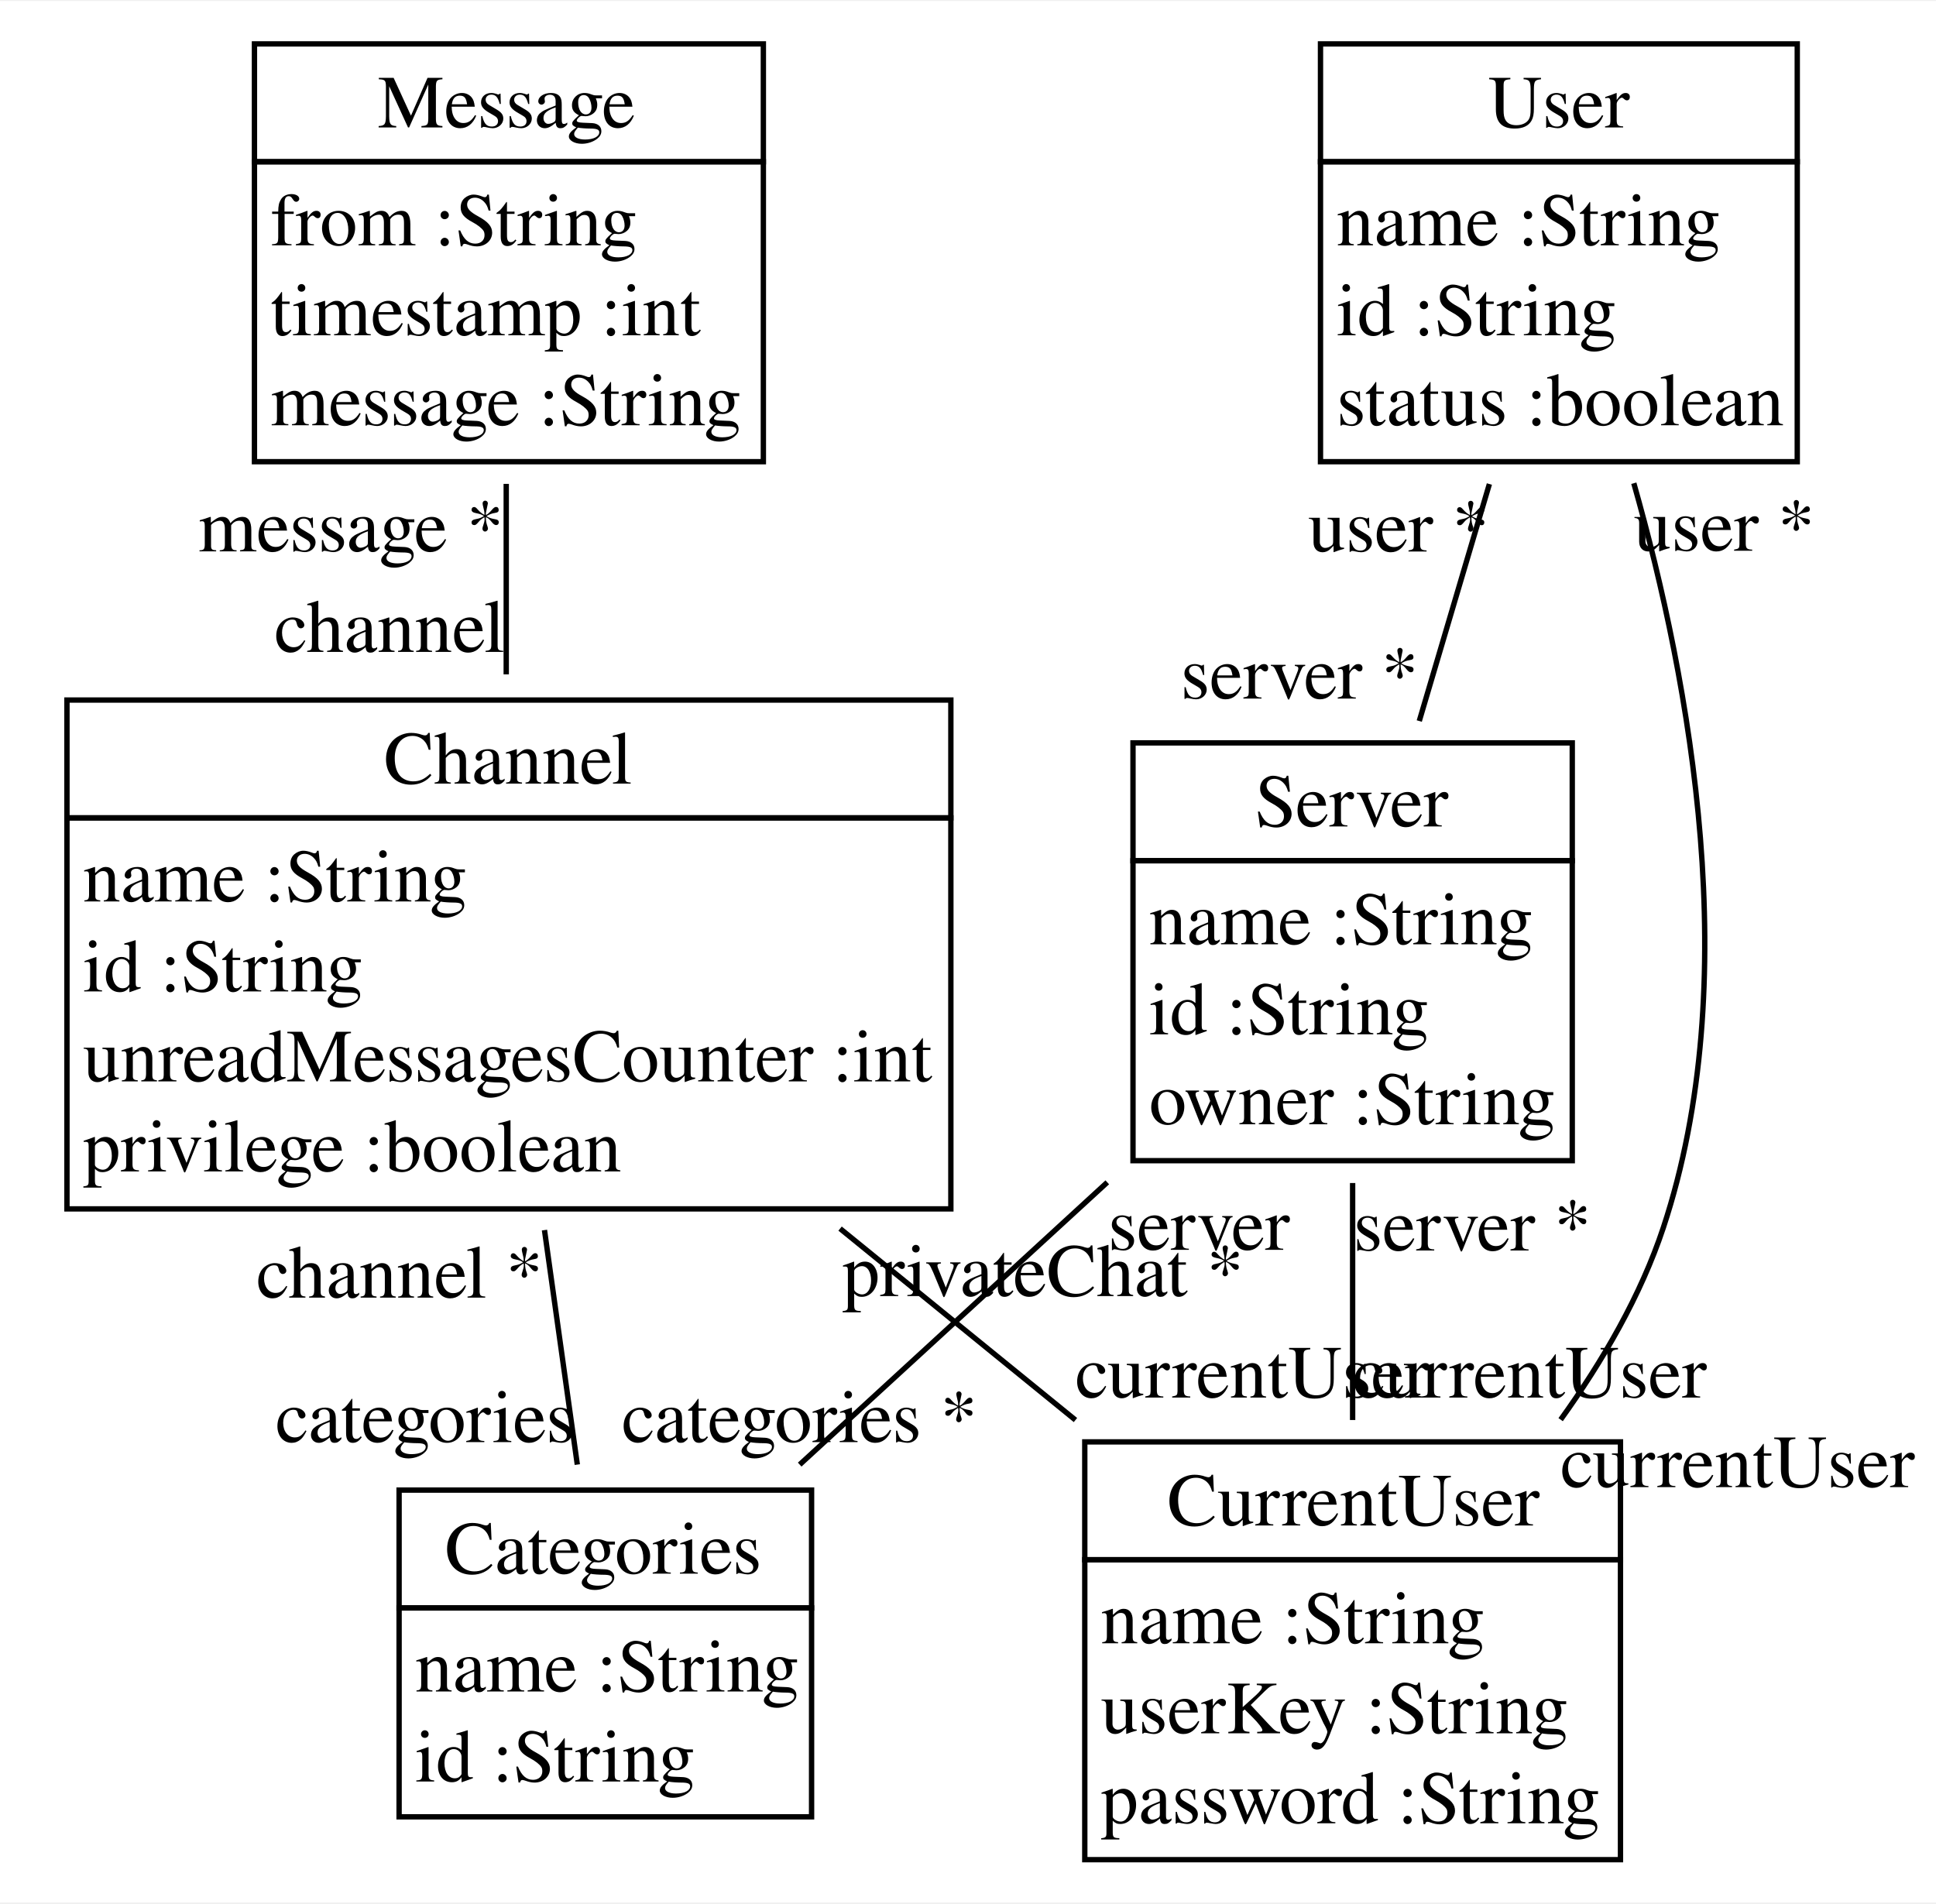
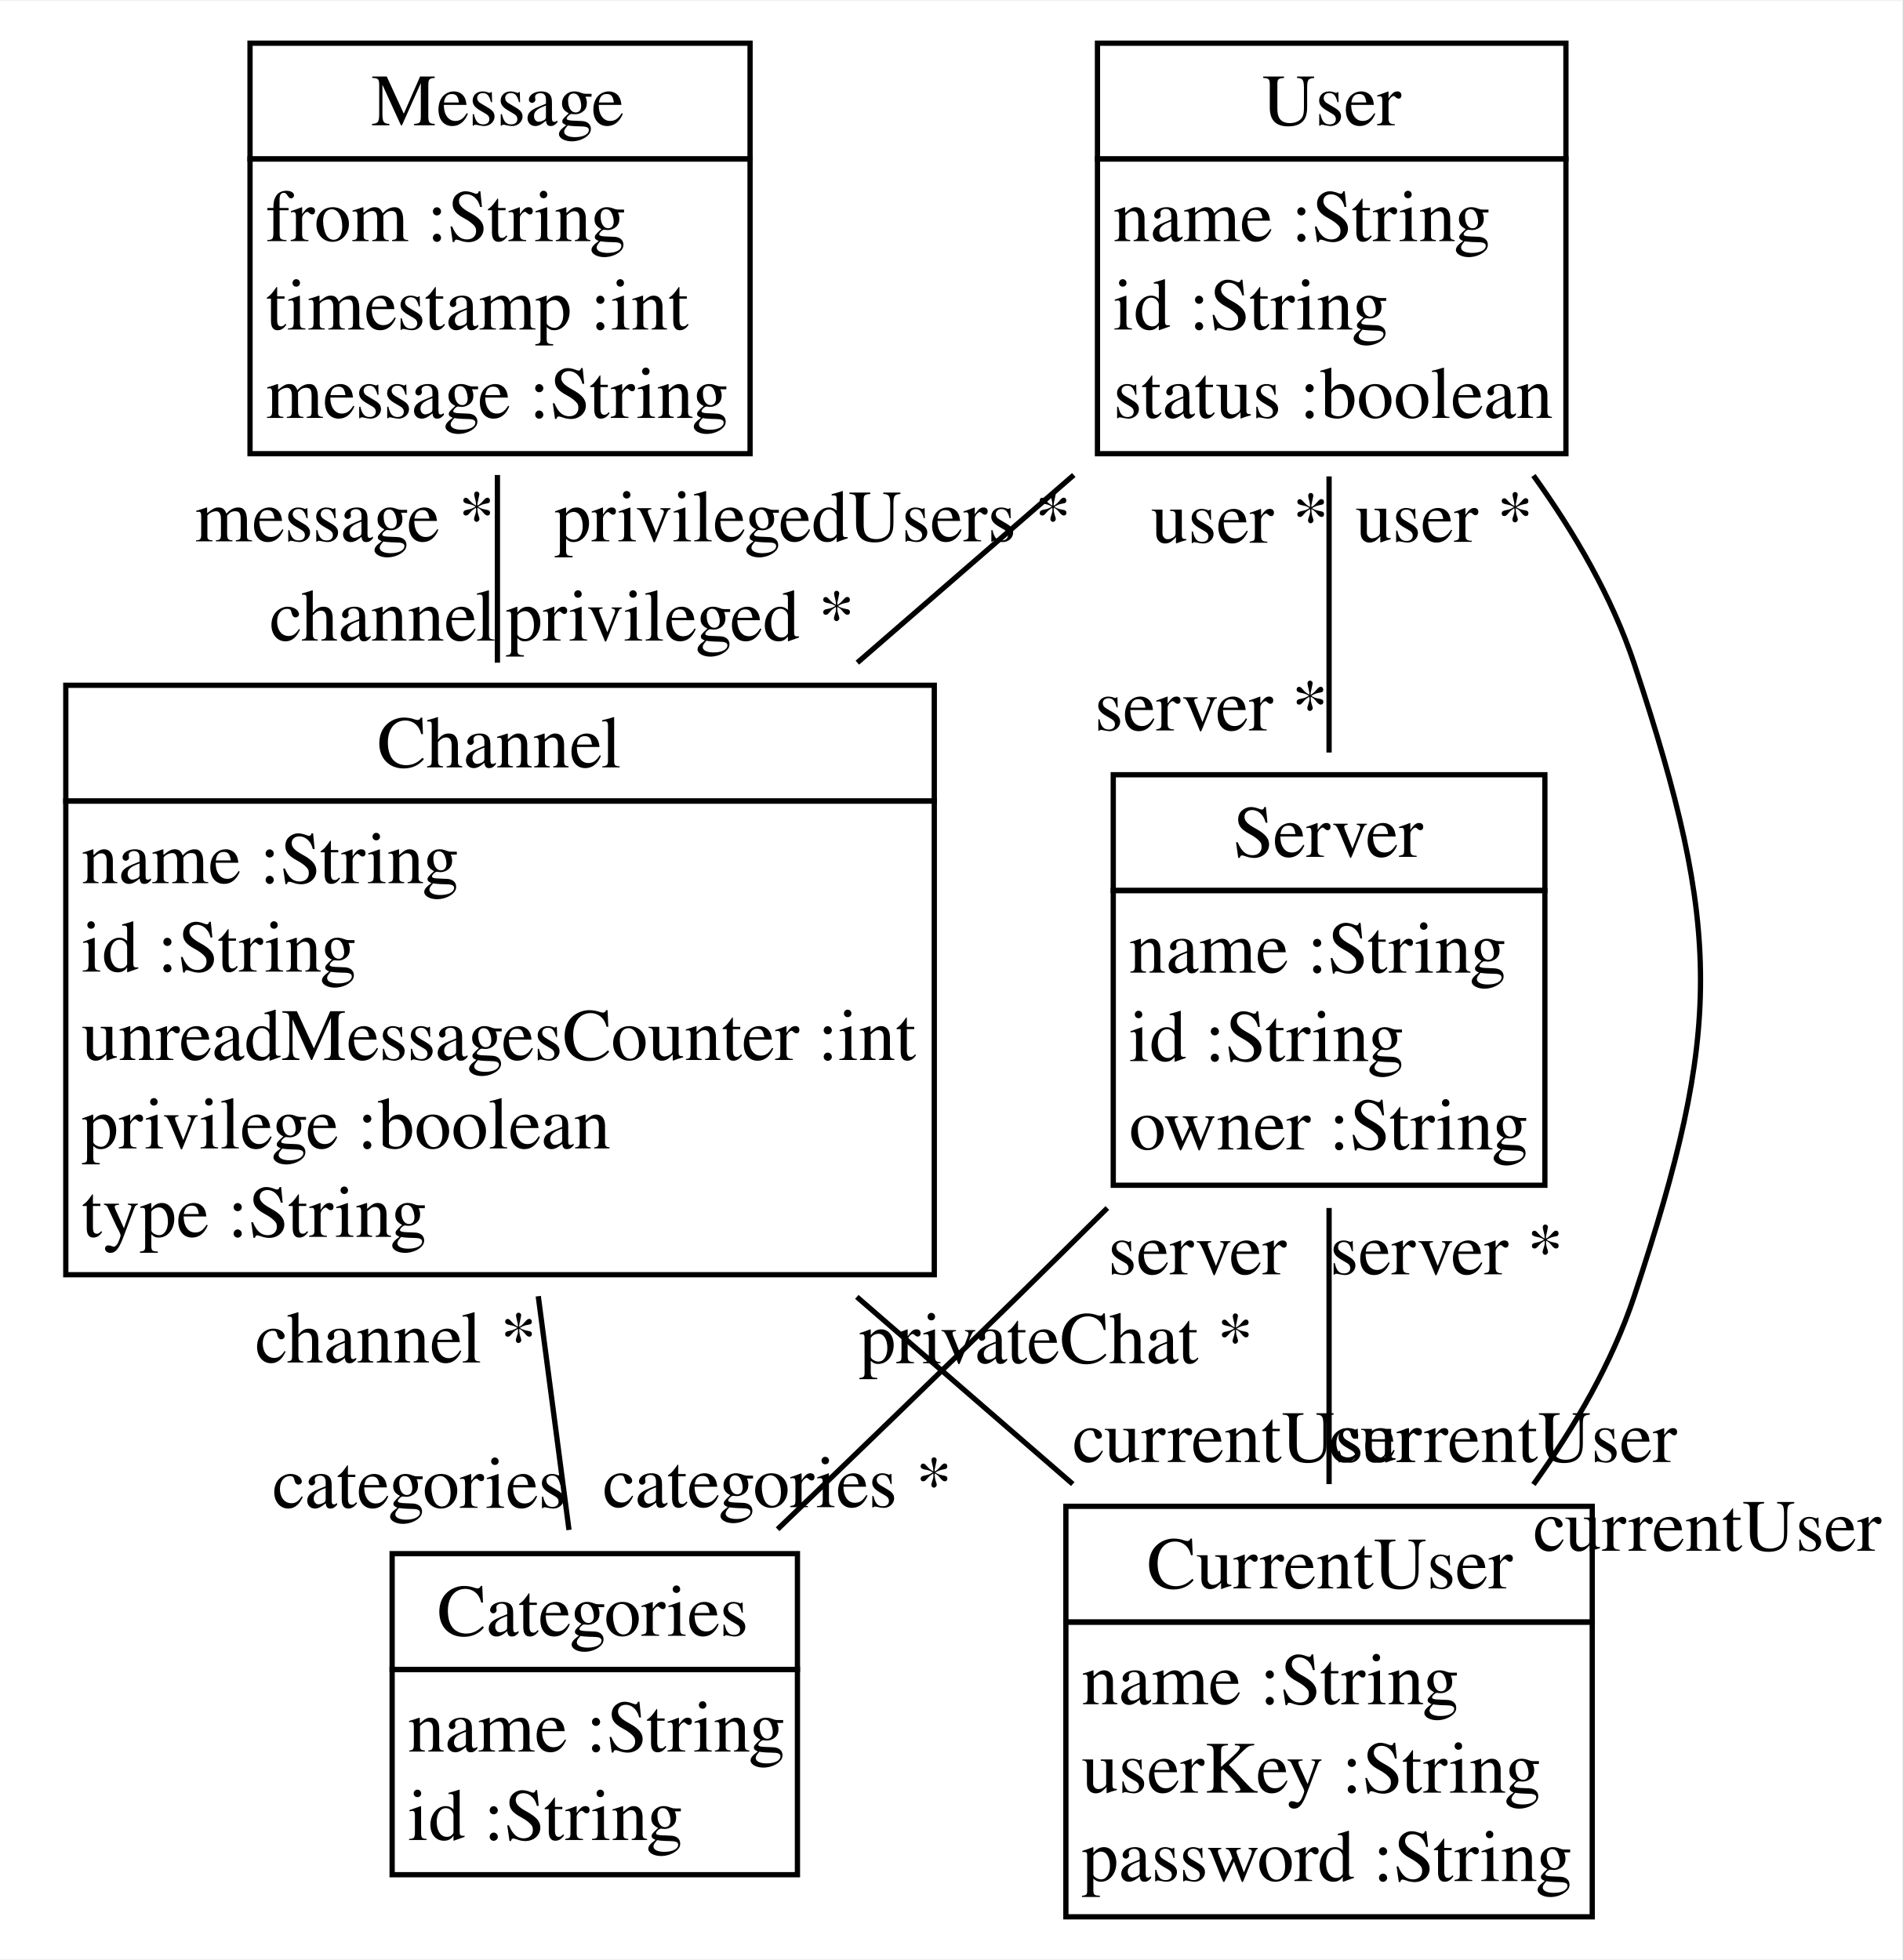
- <svg xmlns="http://www.w3.org/2000/svg" width="361px" height="355px" viewBox="0.00 0.00 361.40 355.00">
-   <g id="graph0" class="graph" transform="scale(1.0 1.0) rotate(0) translate(4 351)">
-     <polygon fill="white" stroke="transparent" points="-4,4 -4,-351 357.4,-351 357.4,4 -4,4" />
+ <svg xmlns="http://www.w3.org/2000/svg" width="361px" height="372px" viewBox="0.00 0.00 361.40 372.00">
+   <g id="graph0" class="graph" transform="scale(1.0 1.0) rotate(0) translate(4 368)">
+     <polygon fill="white" stroke="transparent" points="-4,4 -4,-368 357.4,-368 357.4,4 -4,4" />
    <g id="node1" class="node">
      <polygon fill="none" stroke="black" points="70.5,-51 70.5,-73 147.5,-73 147.5,-51 70.5,-51" />
      <text text-anchor="start" x="79.07" y="-57.4" font-family="Times,serif" font-size="14.00">Categories</text>
      <polygon fill="none" stroke="black" points="70.5,-12 70.5,-51 147.5,-51 147.5,-12 70.5,-12" />
      <text text-anchor="start" x="73.5" y="-35.4" font-family="Times,serif" font-size="14.00">name :String</text>
      <text text-anchor="start" x="73.5" y="-18.6" font-family="Times,serif" font-size="14.00">id :String</text>
    </g>
    <g id="node2" class="node">
-       <polygon fill="none" stroke="black" points="8.5,-198.5 8.5,-220.5 173.5,-220.5 173.5,-198.5 8.5,-198.5" />
-       <text text-anchor="start" x="67.67" y="-204.9" font-family="Times,serif" font-size="14.00">Channel</text>
-       <polygon fill="none" stroke="black" points="8.5,-125.5 8.5,-198.5 173.5,-198.5 173.5,-125.5 8.5,-125.5" />
-       <text text-anchor="start" x="11.5" y="-182.9" font-family="Times,serif" font-size="14.00">name :String</text>
-       <text text-anchor="start" x="11.5" y="-166.1" font-family="Times,serif" font-size="14.00">id :String</text>
-       <text text-anchor="start" x="11.5" y="-149.3" font-family="Times,serif" font-size="14.00">unreadMessagesCounter :int</text>
-       <text text-anchor="start" x="11.5" y="-132.5" font-family="Times,serif" font-size="14.00">privilege :boolean</text>
+       <polygon fill="none" stroke="black" points="8.5,-216 8.5,-238 173.5,-238 173.5,-216 8.5,-216" />
+       <text text-anchor="start" x="67.67" y="-222.4" font-family="Times,serif" font-size="14.00">Channel</text>
+       <polygon fill="none" stroke="black" points="8.5,-126 8.5,-216 173.5,-216 173.5,-126 8.5,-126" />
+       <text text-anchor="start" x="11.5" y="-200.4" font-family="Times,serif" font-size="14.00">name :String</text>
+       <text text-anchor="start" x="11.5" y="-183.6" font-family="Times,serif" font-size="14.00">id :String</text>
+       <text text-anchor="start" x="11.5" y="-166.8" font-family="Times,serif" font-size="14.00">unreadMessagesCounter :int</text>
+       <text text-anchor="start" x="11.5" y="-150" font-family="Times,serif" font-size="14.00">privilege :boolean</text>
+       <text text-anchor="start" x="11.5" y="-133.2" font-family="Times,serif" font-size="14.00">type :String</text>
    </g>
    <g id="edge1" class="edge">
-       <path fill="none" stroke="black" d="M103.77,-77.76C101.9,-91.15 99.7,-106.83 97.64,-121.54" />
-       <text text-anchor="middle" x="70.62" y="-108.94" font-family="Times,serif" font-size="14.00">channel *</text>
-       <text text-anchor="middle" x="75.4" y="-81.96" font-family="Times,serif" font-size="14.00">categories</text>
+       <path fill="none" stroke="black" d="M104.1,-77.51C102.34,-90.9 100.26,-106.73 98.26,-121.92" />
+       <text text-anchor="middle" x="71.25" y="-109.32" font-family="Times,serif" font-size="14.00">channel *</text>
+       <text text-anchor="middle" x="75.72" y="-81.71" font-family="Times,serif" font-size="14.00">categories</text>
    </g>
    <g id="node5" class="node">
-       <polygon fill="none" stroke="black" points="207.5,-190.5 207.5,-212.5 289.5,-212.5 289.5,-190.5 207.5,-190.5" />
-       <text text-anchor="start" x="230.23" y="-196.9" font-family="Times,serif" font-size="14.00">Server</text>
-       <polygon fill="none" stroke="black" points="207.5,-134.5 207.5,-190.5 289.5,-190.5 289.5,-134.5 207.5,-134.5" />
-       <text text-anchor="start" x="210.5" y="-174.9" font-family="Times,serif" font-size="14.00">name :String</text>
-       <text text-anchor="start" x="210.5" y="-158.1" font-family="Times,serif" font-size="14.00">id :String</text>
-       <text text-anchor="start" x="210.5" y="-141.3" font-family="Times,serif" font-size="14.00">owner :String</text>
+       <polygon fill="none" stroke="black" points="207.5,-199 207.5,-221 289.5,-221 289.5,-199 207.5,-199" />
+       <text text-anchor="start" x="230.23" y="-205.4" font-family="Times,serif" font-size="14.00">Server</text>
+       <polygon fill="none" stroke="black" points="207.5,-143 207.5,-199 289.5,-199 289.5,-143 207.5,-143" />
+       <text text-anchor="start" x="210.5" y="-183.4" font-family="Times,serif" font-size="14.00">name :String</text>
+       <text text-anchor="start" x="210.5" y="-166.6" font-family="Times,serif" font-size="14.00">id :String</text>
+       <text text-anchor="start" x="210.5" y="-149.8" font-family="Times,serif" font-size="14.00">owner :String</text>
    </g>
    <g id="edge2" class="edge">
-       <path fill="none" stroke="black" d="M145.28,-77.76C162.86,-93.9 184.08,-113.37 202.7,-130.46" />
-       <text text-anchor="middle" x="219.8" y="-117.86" font-family="Times,serif" font-size="14.00">server</text>
-       <text text-anchor="middle" x="145.28" y="-81.96" font-family="Times,serif" font-size="14.00">categories *</text>
+       <path fill="none" stroke="black" d="M143.73,-77.64C157.99,-91.34 174.59,-107.37 189.5,-122 194.98,-127.38 200.72,-133.06 206.38,-138.68" />
+       <text text-anchor="middle" x="223.47" y="-126.08" font-family="Times,serif" font-size="14.00">server</text>
+       <text text-anchor="middle" x="143.73" y="-81.84" font-family="Times,serif" font-size="14.00">categories *</text>
    </g>
    <g id="node4" class="node">
-       <polygon fill="none" stroke="black" points="43.5,-321 43.5,-343 138.5,-343 138.5,-321 43.5,-321" />
-       <text text-anchor="start" x="66.51" y="-327.4" font-family="Times,serif" font-size="14.00">Message</text>
-       <polygon fill="none" stroke="black" points="43.5,-265 43.5,-321 138.5,-321 138.5,-265 43.5,-265" />
-       <text text-anchor="start" x="46.5" y="-305.4" font-family="Times,serif" font-size="14.00">from :String</text>
-       <text text-anchor="start" x="46.5" y="-288.6" font-family="Times,serif" font-size="14.00">timestamp :int</text>
-       <text text-anchor="start" x="46.5" y="-271.8" font-family="Times,serif" font-size="14.00">message :String</text>
+       <polygon fill="none" stroke="black" points="43.5,-338 43.5,-360 138.5,-360 138.5,-338 43.5,-338" />
+       <text text-anchor="start" x="66.51" y="-344.4" font-family="Times,serif" font-size="14.00">Message</text>
+       <polygon fill="none" stroke="black" points="43.5,-282 43.5,-338 138.5,-338 138.5,-282 43.5,-282" />
+       <text text-anchor="start" x="46.5" y="-322.4" font-family="Times,serif" font-size="14.00">from :String</text>
+       <text text-anchor="start" x="46.5" y="-305.6" font-family="Times,serif" font-size="14.00">timestamp :int</text>
+       <text text-anchor="start" x="46.5" y="-288.8" font-family="Times,serif" font-size="14.00">message :String</text>
    </g>
    <g id="edge3" class="edge">
-       <path fill="none" stroke="black" d="M90.5,-225.29C90.5,-237.07 90.5,-249.49 90.5,-260.86" />
-       <text text-anchor="middle" x="61.54" y="-248.26" font-family="Times,serif" font-size="14.00">message *</text>
-       <text text-anchor="middle" x="68.73" y="-229.49" font-family="Times,serif" font-size="14.00">channel</text>
+       <path fill="none" stroke="black" d="M90.5,-242.29C90.5,-254.3 90.5,-266.69 90.5,-277.95" />
+       <text text-anchor="middle" x="61.54" y="-265.35" font-family="Times,serif" font-size="14.00">message *</text>
+       <text text-anchor="middle" x="68.73" y="-246.49" font-family="Times,serif" font-size="14.00">channel</text>
+     </g>
+     <g id="node6" class="node">
+       <polygon fill="none" stroke="black" points="204.5,-338 204.5,-360 293.5,-360 293.5,-338 204.5,-338" />
+       <text text-anchor="start" x="235.79" y="-344.4" font-family="Times,serif" font-size="14.00">User</text>
+       <polygon fill="none" stroke="black" points="204.5,-282 204.5,-338 293.5,-338 293.5,-282 204.5,-282" />
+       <text text-anchor="start" x="207.5" y="-322.4" font-family="Times,serif" font-size="14.00">name :String</text>
+       <text text-anchor="start" x="207.5" y="-305.6" font-family="Times,serif" font-size="14.00">id :String</text>
+       <text text-anchor="start" x="207.5" y="-288.8" font-family="Times,serif" font-size="14.00">status :boolean</text>
+     </g>
+     <g id="edge7" class="edge">
+       <path fill="none" stroke="black" d="M158.88,-242.29C172.73,-254.3 187.01,-266.69 200,-277.95" />
+       <text text-anchor="middle" x="150.44" y="-265.35" font-family="Times,serif" font-size="14.00">privilegedUsers *</text>
+       <text text-anchor="middle" x="125.25" y="-246.49" font-family="Times,serif" font-size="14.00">privileged *</text>
    </g>
    <g id="node3" class="node">
      <polygon fill="none" stroke="black" points="198.5,-60 198.5,-82 298.5,-82 298.5,-60 198.5,-60" />
      <text text-anchor="start" x="213.91" y="-66.4" font-family="Times,serif" font-size="14.00">CurrentUser</text>
      <polygon fill="none" stroke="black" points="198.5,-4 198.5,-60 298.5,-60 298.5,-4 198.5,-4" />
      <text text-anchor="start" x="201.5" y="-44.4" font-family="Times,serif" font-size="14.00">name :String</text>
      <text text-anchor="start" x="201.5" y="-27.6" font-family="Times,serif" font-size="14.00">userKey :String</text>
      <text text-anchor="start" x="201.5" y="-10.8" font-family="Times,serif" font-size="14.00">password :String</text>
    </g>
    <g id="edge4" class="edge">
-       <path fill="none" stroke="black" d="M196.76,-86.08C182.73,-97.49 167.38,-109.98 152.82,-121.82" />
-       <text text-anchor="middle" x="190.72" y="-109.22" font-family="Times,serif" font-size="14.00">privateChat *</text>
-       <text text-anchor="middle" x="229.8" y="-90.28" font-family="Times,serif" font-size="14.00">currentUser</text>
+       <path fill="none" stroke="black" d="M199.81,-86.22C186.84,-97.47 172.59,-109.82 158.78,-121.79" />
+       <text text-anchor="middle" x="196.69" y="-109.19" font-family="Times,serif" font-size="14.00">privateChat *</text>
+       <text text-anchor="middle" x="232.84" y="-90.42" font-family="Times,serif" font-size="14.00">currentUser</text>
    </g>
    <g id="edge5" class="edge">
-       <path fill="none" stroke="black" d="M248.5,-86.08C248.5,-100.28 248.5,-116.12 248.5,-130.33" />
-       <text text-anchor="middle" x="270.85" y="-117.73" font-family="Times,serif" font-size="14.00">server *</text>
-       <text text-anchor="middle" x="281.53" y="-90.28" font-family="Times,serif" font-size="14.00">currentUser</text>
-     </g>
-     <g id="node6" class="node">
-       <polygon fill="none" stroke="black" points="242.5,-321 242.5,-343 331.5,-343 331.5,-321 242.5,-321" />
-       <text text-anchor="start" x="273.79" y="-327.4" font-family="Times,serif" font-size="14.00">User</text>
-       <polygon fill="none" stroke="black" points="242.5,-265 242.5,-321 331.5,-321 331.5,-265 242.5,-265" />
-       <text text-anchor="start" x="245.5" y="-305.4" font-family="Times,serif" font-size="14.00">name :String</text>
-       <text text-anchor="start" x="245.5" y="-288.6" font-family="Times,serif" font-size="14.00">id :String</text>
-       <text text-anchor="start" x="245.5" y="-271.8" font-family="Times,serif" font-size="14.00">status :boolean</text>
+       <path fill="none" stroke="black" d="M248.5,-86.22C248.5,-102.89 248.5,-122 248.5,-138.68" />
+       <text text-anchor="middle" x="270.85" y="-126.08" font-family="Times,serif" font-size="14.00">server *</text>
+       <text text-anchor="middle" x="281.53" y="-90.42" font-family="Times,serif" font-size="14.00">currentUser</text>
    </g>
    <g id="edge6" class="edge">
-       <path fill="none" stroke="black" d="M287.33,-86.15C295.18,-97.07 302.31,-109.34 306.5,-122 321.7,-167.92 311.59,-223.6 300.99,-260.98" />
-       <text text-anchor="middle" x="317.9" y="-248.38" font-family="Times,serif" font-size="14.00">user *</text>
+       <path fill="none" stroke="black" d="M287.33,-86.15C295.18,-97.07 302.31,-109.34 306.5,-122 323.26,-172.63 323.26,-191.37 306.5,-242 302.31,-254.66 295.18,-266.93 287.33,-277.85" />
+       <text text-anchor="middle" x="270.42" y="-265.25" font-family="Times,serif" font-size="14.00">user *</text>
      <text text-anchor="middle" x="320.36" y="-73.55" font-family="Times,serif" font-size="14.00">currentUser</text>
    </g>
-     <g id="edge7" class="edge">
-       <path fill="none" stroke="black" d="M260.94,-216.58C265.14,-230.78 269.83,-246.62 274.03,-260.83" />
-       <text text-anchor="middle" x="257.12" y="-248.23" font-family="Times,serif" font-size="14.00">user *</text>
-       <text text-anchor="middle" x="238.6" y="-220.78" font-family="Times,serif" font-size="14.00">server *</text>
+     <g id="edge8" class="edge">
+       <path fill="none" stroke="black" d="M248.5,-225.22C248.5,-241.89 248.5,-261 248.5,-277.68" />
+       <text text-anchor="middle" x="231.59" y="-265.08" font-family="Times,serif" font-size="14.00">user *</text>
+       <text text-anchor="middle" x="226.15" y="-229.42" font-family="Times,serif" font-size="14.00">server *</text>
    </g>
  </g>
</svg>
